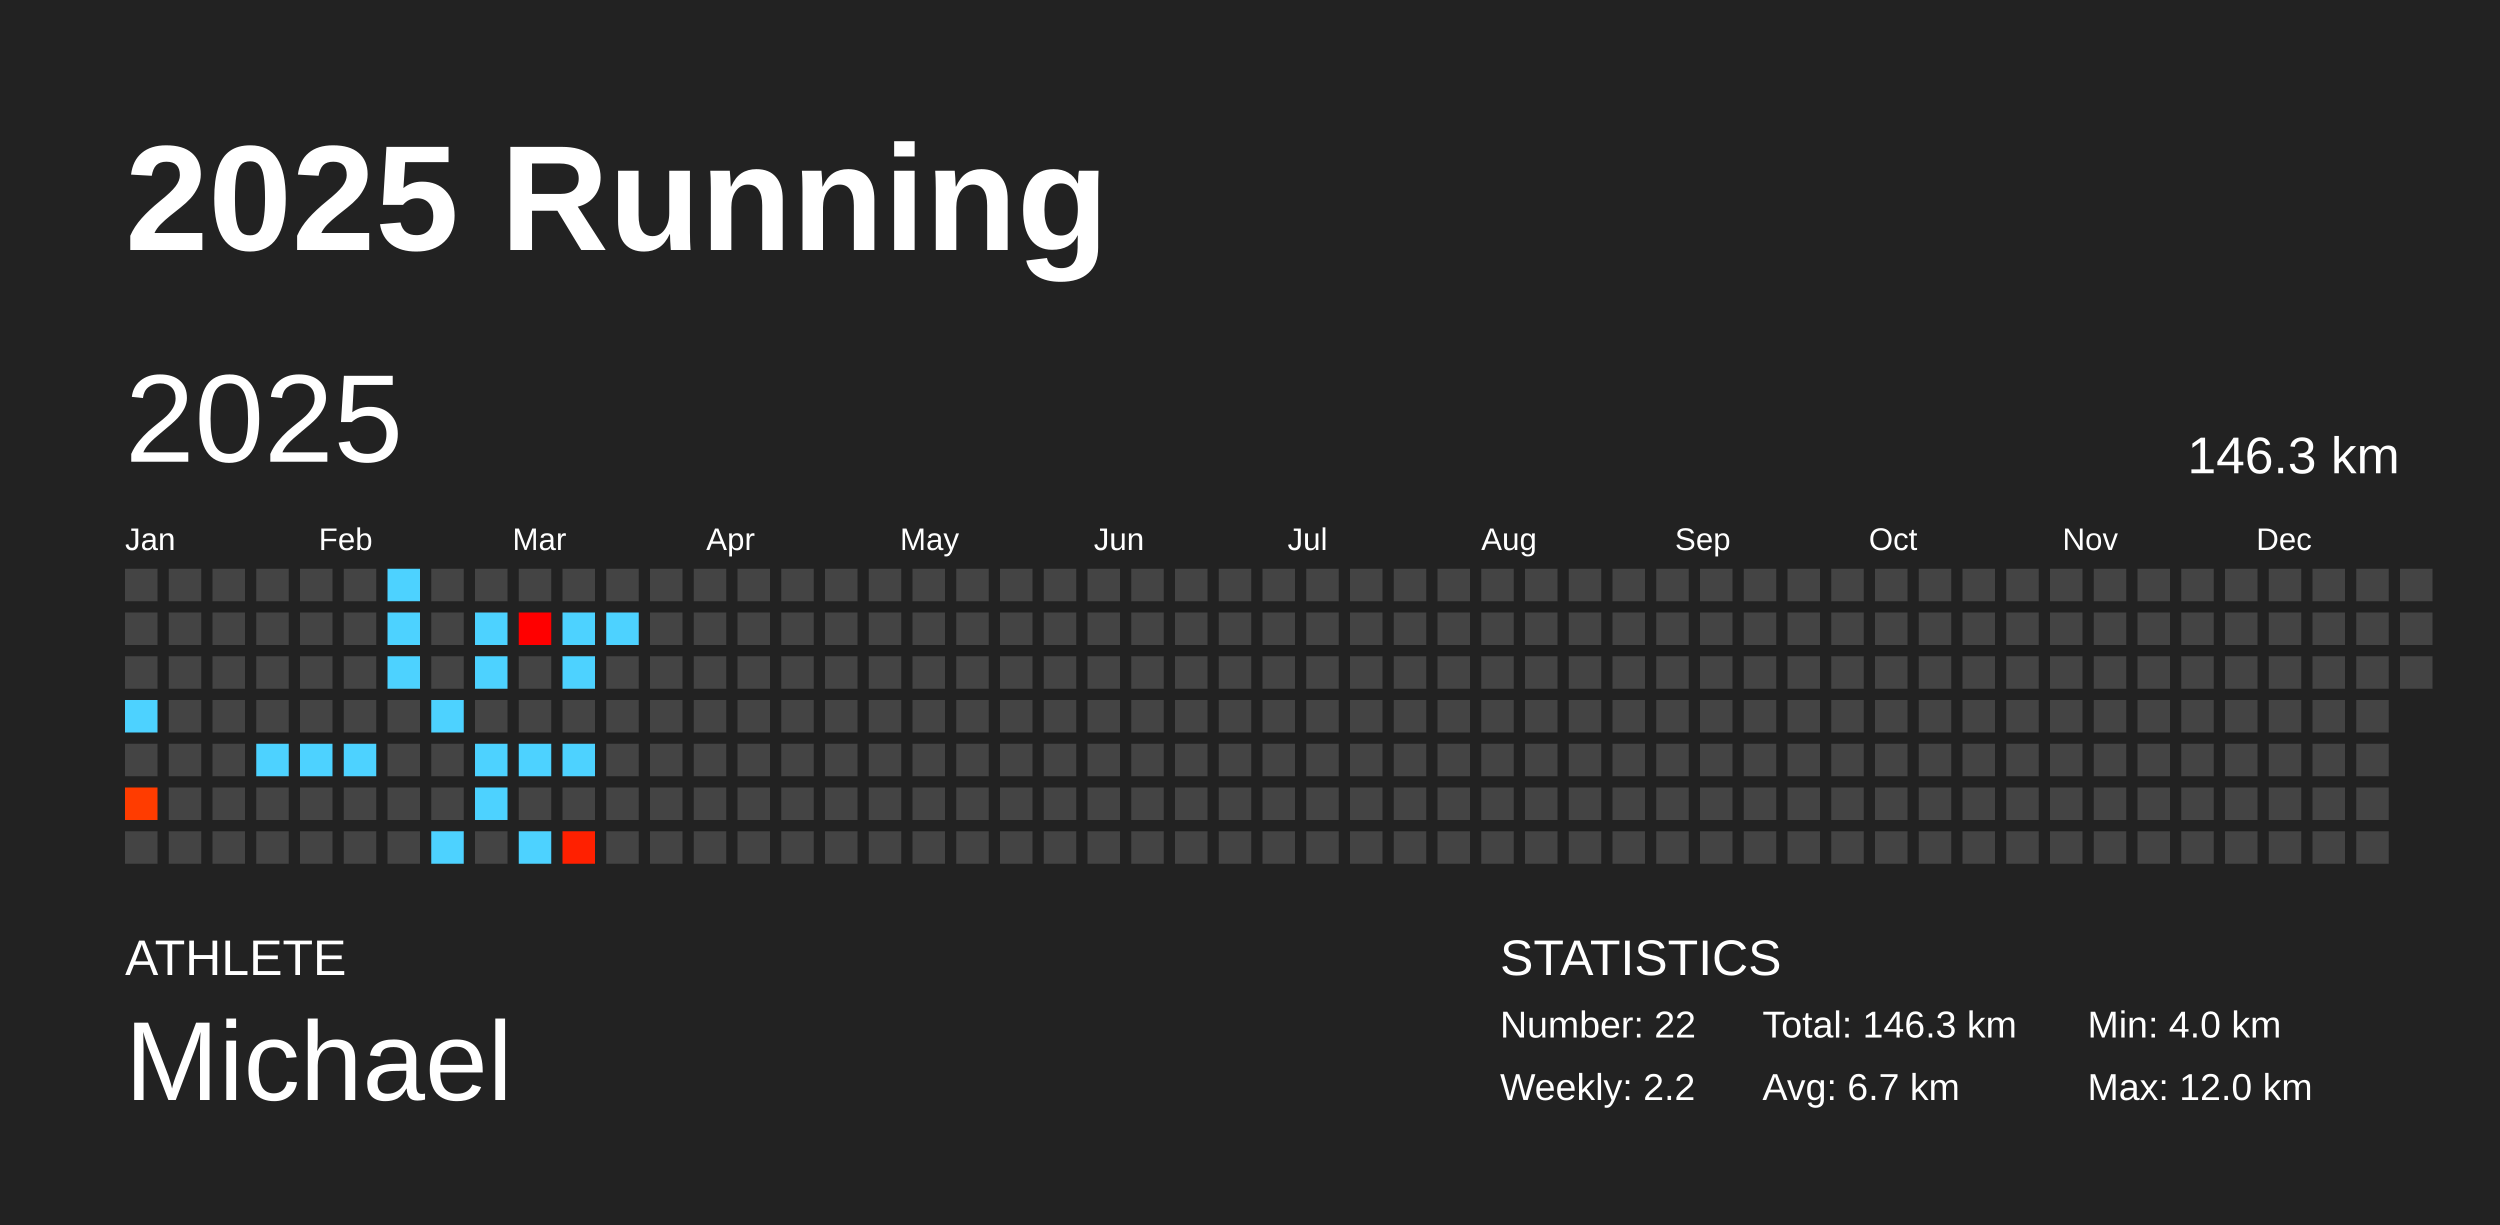
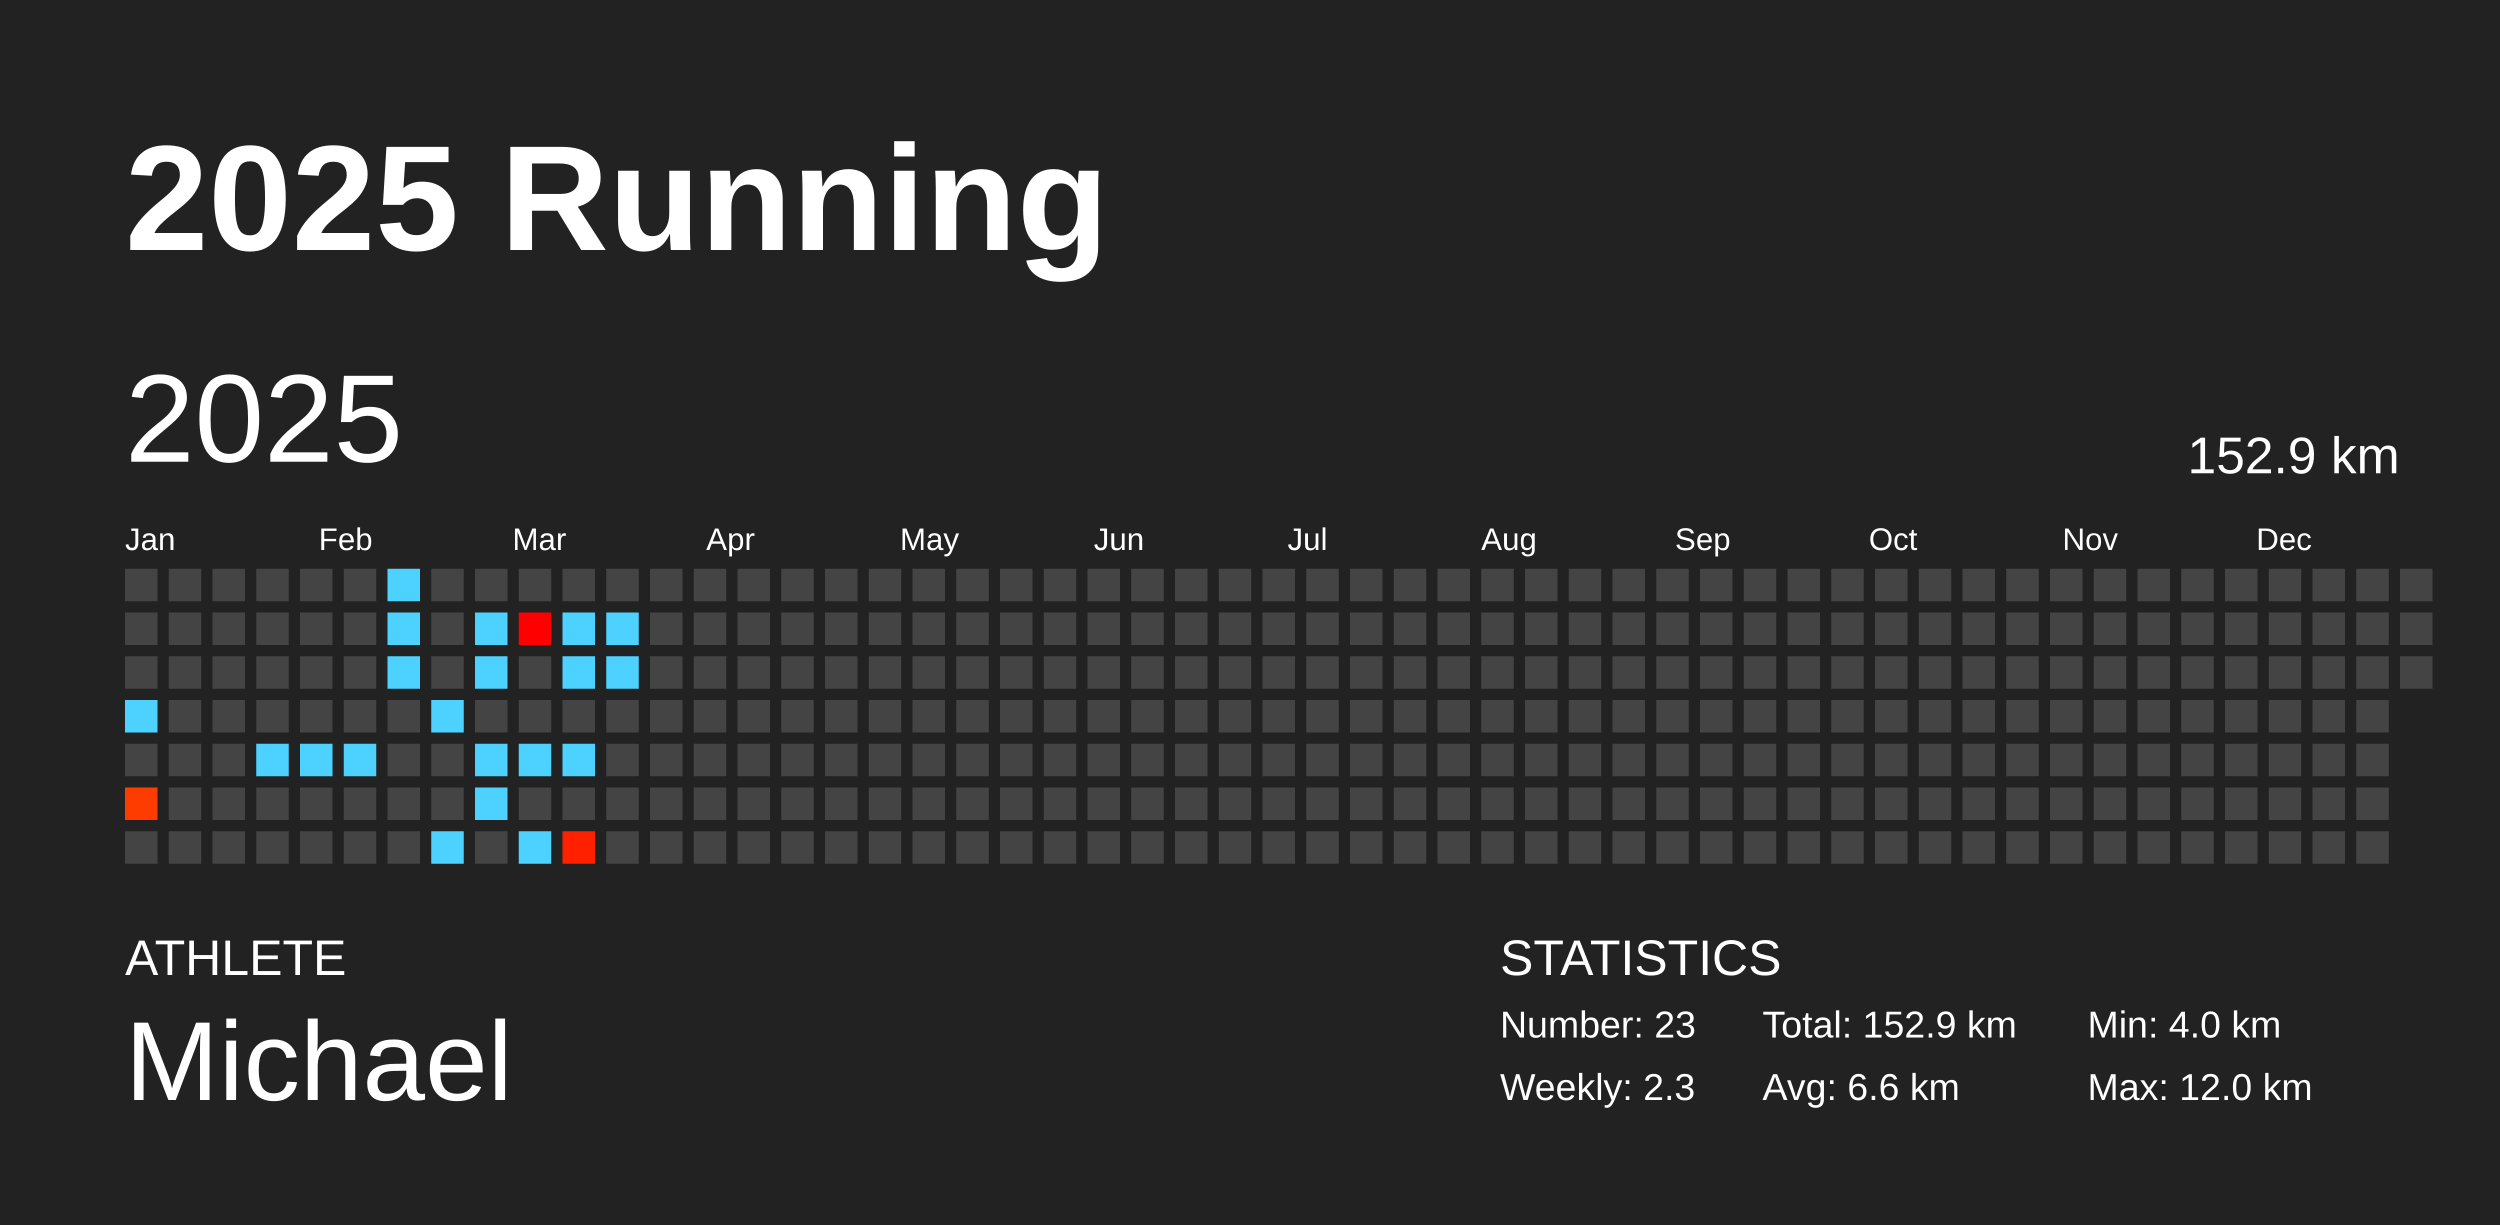
<svg xmlns="http://www.w3.org/2000/svg" baseProfile="full" height="98mm" version="1.1" viewBox="0,0,200,98" width="200mm">
  <defs />
  <rect fill="#222222" height="98" width="200" x="0" y="0" />
  <text fill="#FFFFFF" style="font-size:12px; font-family:Arial; font-weight:bold;" x="10" y="20">2025 Running</text>
  <text fill="#FFFFFF" style="font-size:4px; font-family:Arial" x="10" y="78">ATHLETE</text>
  <text fill="#FFFFFF" style="font-size:9px; font-family:Arial" x="10" y="88">Michael</text>
  <text fill="#FFFFFF" style="font-size:4px; font-family:Arial" x="120" y="78">STATISTICS</text>
-   <text fill="#FFFFFF" style="font-size:3px; font-family:Arial" x="120" y="83">Number: 22</text>
-   <text fill="#FFFFFF" style="font-size:3px; font-family:Arial" x="120" y="88">Weekly: 2.2</text>
-   <text fill="#FFFFFF" style="font-size:3px; font-family:Arial" x="141" y="83">Total: 146.3 km</text>
-   <text fill="#FFFFFF" style="font-size:3px; font-family:Arial" x="141" y="88">Avg: 6.7 km</text>
+   <text fill="#FFFFFF" style="font-size:3px; font-family:Arial" x="120" y="83">Number: 23</text>
+   <text fill="#FFFFFF" style="font-size:3px; font-family:Arial" x="120" y="88">Weekly: 2.3</text>
+   <text fill="#FFFFFF" style="font-size:3px; font-family:Arial" x="141" y="83">Total: 152.9 km</text>
+   <text fill="#FFFFFF" style="font-size:3px; font-family:Arial" x="141" y="88">Avg: 6.6 km</text>
  <text fill="#FFFFFF" style="font-size:3px; font-family:Arial" x="167" y="83">Min: 4.0 km</text>
  <text fill="#FFFFFF" style="font-size:3px; font-family:Arial" x="167" y="88">Max: 12.0 km</text>
  <text dominant-baseline="hanging" fill="#FFFFFF" style="font-size:10.0px; font-family:Arial;" x="10" y="30">2025</text>
-   <text dominant-baseline="hanging" fill="#FFFFFF" style="font-size:4.125px; font-family:Arial;" x="175" y="35">146.3 km</text>
+   <text dominant-baseline="hanging" fill="#FFFFFF" style="font-size:4.125px; font-family:Arial;" x="175" y="35">152.9 km</text>
  <text fill="#FFFFFF" style="font-size:2.5px; font-family:Arial" x="10.0" y="44">Jan</text>
  <text fill="#FFFFFF" style="font-size:2.5px; font-family:Arial" x="25.5" y="44">Feb</text>
  <text fill="#FFFFFF" style="font-size:2.5px; font-family:Arial" x="41.0" y="44">Mar</text>
  <text fill="#FFFFFF" style="font-size:2.5px; font-family:Arial" x="56.5" y="44">Apr</text>
  <text fill="#FFFFFF" style="font-size:2.5px; font-family:Arial" x="72.0" y="44">May</text>
  <text fill="#FFFFFF" style="font-size:2.5px; font-family:Arial" x="87.5" y="44">Jun</text>
  <text fill="#FFFFFF" style="font-size:2.5px; font-family:Arial" x="103.0" y="44">Jul</text>
  <text fill="#FFFFFF" style="font-size:2.5px; font-family:Arial" x="118.5" y="44">Aug</text>
  <text fill="#FFFFFF" style="font-size:2.5px; font-family:Arial" x="134.0" y="44">Sep</text>
  <text fill="#FFFFFF" style="font-size:2.5px; font-family:Arial" x="149.5" y="44">Oct</text>
  <text fill="#FFFFFF" style="font-size:2.5px; font-family:Arial" x="165.0" y="44">Nov</text>
  <text fill="#FFFFFF" style="font-size:2.5px; font-family:Arial" x="180.5" y="44">Dec</text>
  <rect fill="#444444" height="2.6" width="2.6" x="10.0" y="45.5" />
  <rect fill="#444444" height="2.6" width="2.6" x="10.0" y="49.0" />
  <rect fill="#444444" height="2.6" width="2.6" x="10.0" y="52.5" />
  <rect fill="#4dd2ff" height="2.6" width="2.6" x="10.0" y="56.0" />
  <rect fill="#444444" height="2.6" width="2.6" x="10.0" y="59.5" />
  <rect fill="#ff3c00" height="2.6" width="2.6" x="10.0" y="63.0" />
  <rect fill="#444444" height="2.6" width="2.6" x="10.0" y="66.5" />
  <rect fill="#444444" height="2.6" width="2.6" x="13.5" y="45.5" />
  <rect fill="#444444" height="2.6" width="2.6" x="13.5" y="49.0" />
  <rect fill="#444444" height="2.6" width="2.6" x="13.5" y="52.5" />
  <rect fill="#444444" height="2.6" width="2.6" x="13.5" y="56.0" />
  <rect fill="#444444" height="2.6" width="2.6" x="13.5" y="59.5" />
  <rect fill="#444444" height="2.6" width="2.6" x="13.5" y="63.0" />
  <rect fill="#444444" height="2.6" width="2.6" x="13.5" y="66.5" />
  <rect fill="#444444" height="2.6" width="2.6" x="17.0" y="45.5" />
  <rect fill="#444444" height="2.6" width="2.6" x="17.0" y="49.0" />
  <rect fill="#444444" height="2.6" width="2.6" x="17.0" y="52.5" />
  <rect fill="#444444" height="2.6" width="2.6" x="17.0" y="56.0" />
  <rect fill="#444444" height="2.6" width="2.6" x="17.0" y="59.5" />
  <rect fill="#444444" height="2.6" width="2.6" x="17.0" y="63.0" />
  <rect fill="#444444" height="2.6" width="2.6" x="17.0" y="66.5" />
  <rect fill="#444444" height="2.6" width="2.6" x="20.5" y="45.5" />
  <rect fill="#444444" height="2.6" width="2.6" x="20.5" y="49.0" />
  <rect fill="#444444" height="2.6" width="2.6" x="20.5" y="52.5" />
  <rect fill="#444444" height="2.6" width="2.6" x="20.5" y="56.0" />
  <rect fill="#4dd2ff" height="2.6" width="2.6" x="20.5" y="59.5" />
  <rect fill="#444444" height="2.6" width="2.6" x="20.5" y="63.0" />
  <rect fill="#444444" height="2.6" width="2.6" x="20.5" y="66.5" />
  <rect fill="#444444" height="2.6" width="2.6" x="24.0" y="45.5" />
  <rect fill="#444444" height="2.6" width="2.6" x="24.0" y="49.0" />
  <rect fill="#444444" height="2.6" width="2.6" x="24.0" y="52.5" />
  <rect fill="#444444" height="2.6" width="2.6" x="24.0" y="56.0" />
  <rect fill="#4dd2ff" height="2.6" width="2.6" x="24.0" y="59.5" />
  <rect fill="#444444" height="2.6" width="2.6" x="24.0" y="63.0" />
  <rect fill="#444444" height="2.6" width="2.6" x="24.0" y="66.5" />
  <rect fill="#444444" height="2.6" width="2.6" x="27.5" y="45.5" />
  <rect fill="#444444" height="2.6" width="2.6" x="27.5" y="49.0" />
  <rect fill="#444444" height="2.6" width="2.6" x="27.5" y="52.5" />
  <rect fill="#444444" height="2.6" width="2.6" x="27.5" y="56.0" />
  <rect fill="#4dd2ff" height="2.6" width="2.6" x="27.5" y="59.5" />
  <rect fill="#444444" height="2.6" width="2.6" x="27.5" y="63.0" />
  <rect fill="#444444" height="2.6" width="2.6" x="27.5" y="66.5" />
  <rect fill="#4dd2ff" height="2.6" width="2.6" x="31.0" y="45.5" />
  <rect fill="#4dd2ff" height="2.6" width="2.6" x="31.0" y="49.0" />
  <rect fill="#4dd2ff" height="2.6" width="2.6" x="31.0" y="52.5" />
  <rect fill="#444444" height="2.6" width="2.6" x="31.0" y="56.0" />
  <rect fill="#444444" height="2.6" width="2.6" x="31.0" y="59.5" />
  <rect fill="#444444" height="2.6" width="2.6" x="31.0" y="63.0" />
  <rect fill="#444444" height="2.6" width="2.6" x="31.0" y="66.5" />
  <rect fill="#444444" height="2.6" width="2.6" x="34.5" y="45.5" />
  <rect fill="#444444" height="2.6" width="2.6" x="34.5" y="49.0" />
  <rect fill="#444444" height="2.6" width="2.6" x="34.5" y="52.5" />
  <rect fill="#4dd2ff" height="2.6" width="2.6" x="34.5" y="56.0" />
  <rect fill="#444444" height="2.6" width="2.6" x="34.5" y="59.5" />
  <rect fill="#444444" height="2.6" width="2.6" x="34.5" y="63.0" />
  <rect fill="#4dd2ff" height="2.6" width="2.6" x="34.5" y="66.5" />
  <rect fill="#444444" height="2.6" width="2.6" x="38.0" y="45.5" />
  <rect fill="#4dd2ff" height="2.6" width="2.6" x="38.0" y="49.0" />
  <rect fill="#4dd2ff" height="2.6" width="2.6" x="38.0" y="52.5" />
  <rect fill="#444444" height="2.6" width="2.6" x="38.0" y="56.0" />
  <rect fill="#4dd2ff" height="2.6" width="2.6" x="38.0" y="59.5" />
  <rect fill="#4dd2ff" height="2.6" width="2.6" x="38.0" y="63.0" />
  <rect fill="#444444" height="2.6" width="2.6" x="38.0" y="66.5" />
  <rect fill="#444444" height="2.6" width="2.6" x="41.5" y="45.5" />
  <rect fill="#ff0000" height="2.6" width="2.6" x="41.5" y="49.0" />
  <rect fill="#444444" height="2.6" width="2.6" x="41.5" y="52.5" />
  <rect fill="#444444" height="2.6" width="2.6" x="41.5" y="56.0" />
  <rect fill="#4dd2ff" height="2.6" width="2.6" x="41.5" y="59.5" />
  <rect fill="#444444" height="2.6" width="2.6" x="41.5" y="63.0" />
  <rect fill="#4dd2ff" height="2.6" width="2.6" x="41.5" y="66.5" />
  <rect fill="#444444" height="2.6" width="2.6" x="45.0" y="45.5" />
  <rect fill="#4dd2ff" height="2.6" width="2.6" x="45.0" y="49.0" />
  <rect fill="#4dd2ff" height="2.6" width="2.6" x="45.0" y="52.5" />
  <rect fill="#444444" height="2.6" width="2.6" x="45.0" y="56.0" />
  <rect fill="#4dd2ff" height="2.6" width="2.6" x="45.0" y="59.5" />
  <rect fill="#444444" height="2.6" width="2.6" x="45.0" y="63.0" />
  <rect fill="#ff2000" height="2.6" width="2.6" x="45.0" y="66.5" />
  <rect fill="#444444" height="2.6" width="2.6" x="48.5" y="45.5" />
  <rect fill="#4dd2ff" height="2.6" width="2.6" x="48.5" y="49.0" />
-   <rect fill="#444444" height="2.6" width="2.6" x="48.5" y="52.5" />
+   <rect fill="#4dd2ff" height="2.6" width="2.6" x="48.5" y="52.5" />
  <rect fill="#444444" height="2.6" width="2.6" x="48.5" y="56.0" />
  <rect fill="#444444" height="2.6" width="2.6" x="48.5" y="59.5" />
  <rect fill="#444444" height="2.6" width="2.6" x="48.5" y="63.0" />
  <rect fill="#444444" height="2.6" width="2.6" x="48.5" y="66.5" />
  <rect fill="#444444" height="2.6" width="2.6" x="52.0" y="45.5" />
  <rect fill="#444444" height="2.6" width="2.6" x="52.0" y="49.0" />
  <rect fill="#444444" height="2.6" width="2.6" x="52.0" y="52.5" />
  <rect fill="#444444" height="2.6" width="2.6" x="52.0" y="56.0" />
  <rect fill="#444444" height="2.6" width="2.6" x="52.0" y="59.5" />
  <rect fill="#444444" height="2.6" width="2.6" x="52.0" y="63.0" />
  <rect fill="#444444" height="2.6" width="2.6" x="52.0" y="66.5" />
  <rect fill="#444444" height="2.6" width="2.6" x="55.5" y="45.5" />
  <rect fill="#444444" height="2.6" width="2.6" x="55.5" y="49.0" />
  <rect fill="#444444" height="2.6" width="2.6" x="55.5" y="52.5" />
  <rect fill="#444444" height="2.6" width="2.6" x="55.5" y="56.0" />
  <rect fill="#444444" height="2.6" width="2.6" x="55.5" y="59.5" />
  <rect fill="#444444" height="2.6" width="2.6" x="55.5" y="63.0" />
  <rect fill="#444444" height="2.6" width="2.6" x="55.5" y="66.5" />
  <rect fill="#444444" height="2.6" width="2.6" x="59.0" y="45.5" />
  <rect fill="#444444" height="2.6" width="2.6" x="59.0" y="49.0" />
  <rect fill="#444444" height="2.6" width="2.6" x="59.0" y="52.5" />
  <rect fill="#444444" height="2.6" width="2.6" x="59.0" y="56.0" />
  <rect fill="#444444" height="2.6" width="2.6" x="59.0" y="59.5" />
  <rect fill="#444444" height="2.6" width="2.6" x="59.0" y="63.0" />
  <rect fill="#444444" height="2.6" width="2.6" x="59.0" y="66.5" />
  <rect fill="#444444" height="2.6" width="2.6" x="62.5" y="45.5" />
  <rect fill="#444444" height="2.6" width="2.6" x="62.5" y="49.0" />
  <rect fill="#444444" height="2.6" width="2.6" x="62.5" y="52.5" />
  <rect fill="#444444" height="2.6" width="2.6" x="62.5" y="56.0" />
  <rect fill="#444444" height="2.6" width="2.6" x="62.5" y="59.5" />
  <rect fill="#444444" height="2.6" width="2.6" x="62.5" y="63.0" />
  <rect fill="#444444" height="2.6" width="2.6" x="62.5" y="66.5" />
  <rect fill="#444444" height="2.6" width="2.6" x="66.0" y="45.5" />
  <rect fill="#444444" height="2.6" width="2.6" x="66.0" y="49.0" />
  <rect fill="#444444" height="2.6" width="2.6" x="66.0" y="52.5" />
  <rect fill="#444444" height="2.6" width="2.6" x="66.0" y="56.0" />
  <rect fill="#444444" height="2.6" width="2.6" x="66.0" y="59.5" />
  <rect fill="#444444" height="2.6" width="2.6" x="66.0" y="63.0" />
  <rect fill="#444444" height="2.6" width="2.6" x="66.0" y="66.5" />
  <rect fill="#444444" height="2.6" width="2.6" x="69.5" y="45.5" />
  <rect fill="#444444" height="2.6" width="2.6" x="69.5" y="49.0" />
  <rect fill="#444444" height="2.6" width="2.6" x="69.5" y="52.5" />
  <rect fill="#444444" height="2.6" width="2.6" x="69.5" y="56.0" />
  <rect fill="#444444" height="2.6" width="2.6" x="69.5" y="59.5" />
  <rect fill="#444444" height="2.6" width="2.6" x="69.5" y="63.0" />
  <rect fill="#444444" height="2.6" width="2.6" x="69.5" y="66.5" />
  <rect fill="#444444" height="2.6" width="2.6" x="73.0" y="45.5" />
  <rect fill="#444444" height="2.6" width="2.6" x="73.0" y="49.0" />
  <rect fill="#444444" height="2.6" width="2.6" x="73.0" y="52.5" />
  <rect fill="#444444" height="2.6" width="2.6" x="73.0" y="56.0" />
  <rect fill="#444444" height="2.6" width="2.6" x="73.0" y="59.5" />
  <rect fill="#444444" height="2.6" width="2.6" x="73.0" y="63.0" />
  <rect fill="#444444" height="2.6" width="2.6" x="73.0" y="66.5" />
  <rect fill="#444444" height="2.6" width="2.6" x="76.5" y="45.5" />
  <rect fill="#444444" height="2.6" width="2.6" x="76.5" y="49.0" />
  <rect fill="#444444" height="2.6" width="2.6" x="76.5" y="52.5" />
  <rect fill="#444444" height="2.6" width="2.6" x="76.5" y="56.0" />
  <rect fill="#444444" height="2.6" width="2.6" x="76.5" y="59.5" />
  <rect fill="#444444" height="2.6" width="2.6" x="76.5" y="63.0" />
  <rect fill="#444444" height="2.6" width="2.6" x="76.5" y="66.5" />
  <rect fill="#444444" height="2.6" width="2.6" x="80.0" y="45.5" />
  <rect fill="#444444" height="2.6" width="2.6" x="80.0" y="49.0" />
  <rect fill="#444444" height="2.6" width="2.6" x="80.0" y="52.5" />
  <rect fill="#444444" height="2.6" width="2.6" x="80.0" y="56.0" />
  <rect fill="#444444" height="2.6" width="2.6" x="80.0" y="59.5" />
  <rect fill="#444444" height="2.6" width="2.6" x="80.0" y="63.0" />
  <rect fill="#444444" height="2.6" width="2.6" x="80.0" y="66.5" />
  <rect fill="#444444" height="2.6" width="2.6" x="83.5" y="45.5" />
  <rect fill="#444444" height="2.6" width="2.6" x="83.5" y="49.0" />
  <rect fill="#444444" height="2.6" width="2.6" x="83.5" y="52.5" />
  <rect fill="#444444" height="2.6" width="2.6" x="83.5" y="56.0" />
  <rect fill="#444444" height="2.6" width="2.6" x="83.5" y="59.5" />
  <rect fill="#444444" height="2.6" width="2.6" x="83.5" y="63.0" />
  <rect fill="#444444" height="2.6" width="2.6" x="83.5" y="66.5" />
  <rect fill="#444444" height="2.6" width="2.6" x="87.0" y="45.5" />
  <rect fill="#444444" height="2.6" width="2.6" x="87.0" y="49.0" />
  <rect fill="#444444" height="2.6" width="2.6" x="87.0" y="52.5" />
  <rect fill="#444444" height="2.6" width="2.6" x="87.0" y="56.0" />
  <rect fill="#444444" height="2.6" width="2.6" x="87.0" y="59.5" />
  <rect fill="#444444" height="2.6" width="2.6" x="87.0" y="63.0" />
  <rect fill="#444444" height="2.6" width="2.6" x="87.0" y="66.5" />
  <rect fill="#444444" height="2.6" width="2.6" x="90.5" y="45.5" />
  <rect fill="#444444" height="2.6" width="2.6" x="90.5" y="49.0" />
  <rect fill="#444444" height="2.6" width="2.6" x="90.5" y="52.5" />
  <rect fill="#444444" height="2.6" width="2.6" x="90.5" y="56.0" />
  <rect fill="#444444" height="2.6" width="2.6" x="90.5" y="59.5" />
  <rect fill="#444444" height="2.6" width="2.6" x="90.5" y="63.0" />
  <rect fill="#444444" height="2.6" width="2.6" x="90.5" y="66.5" />
  <rect fill="#444444" height="2.6" width="2.6" x="94.0" y="45.5" />
  <rect fill="#444444" height="2.6" width="2.6" x="94.0" y="49.0" />
  <rect fill="#444444" height="2.6" width="2.6" x="94.0" y="52.5" />
  <rect fill="#444444" height="2.6" width="2.6" x="94.0" y="56.0" />
  <rect fill="#444444" height="2.6" width="2.6" x="94.0" y="59.5" />
  <rect fill="#444444" height="2.6" width="2.6" x="94.0" y="63.0" />
  <rect fill="#444444" height="2.6" width="2.6" x="94.0" y="66.5" />
  <rect fill="#444444" height="2.6" width="2.6" x="97.5" y="45.5" />
  <rect fill="#444444" height="2.6" width="2.6" x="97.5" y="49.0" />
  <rect fill="#444444" height="2.6" width="2.6" x="97.5" y="52.5" />
  <rect fill="#444444" height="2.6" width="2.6" x="97.5" y="56.0" />
  <rect fill="#444444" height="2.6" width="2.6" x="97.5" y="59.5" />
  <rect fill="#444444" height="2.6" width="2.6" x="97.5" y="63.0" />
  <rect fill="#444444" height="2.6" width="2.6" x="97.5" y="66.5" />
  <rect fill="#444444" height="2.6" width="2.6" x="101.0" y="45.5" />
  <rect fill="#444444" height="2.6" width="2.6" x="101.0" y="49.0" />
  <rect fill="#444444" height="2.6" width="2.6" x="101.0" y="52.5" />
  <rect fill="#444444" height="2.6" width="2.6" x="101.0" y="56.0" />
  <rect fill="#444444" height="2.6" width="2.6" x="101.0" y="59.5" />
  <rect fill="#444444" height="2.6" width="2.6" x="101.0" y="63.0" />
  <rect fill="#444444" height="2.6" width="2.6" x="101.0" y="66.5" />
  <rect fill="#444444" height="2.6" width="2.6" x="104.5" y="45.5" />
  <rect fill="#444444" height="2.6" width="2.6" x="104.5" y="49.0" />
  <rect fill="#444444" height="2.6" width="2.6" x="104.5" y="52.5" />
  <rect fill="#444444" height="2.6" width="2.6" x="104.5" y="56.0" />
  <rect fill="#444444" height="2.6" width="2.6" x="104.5" y="59.5" />
  <rect fill="#444444" height="2.6" width="2.6" x="104.5" y="63.0" />
  <rect fill="#444444" height="2.6" width="2.6" x="104.5" y="66.5" />
  <rect fill="#444444" height="2.6" width="2.6" x="108.0" y="45.5" />
  <rect fill="#444444" height="2.6" width="2.6" x="108.0" y="49.0" />
  <rect fill="#444444" height="2.6" width="2.6" x="108.0" y="52.5" />
  <rect fill="#444444" height="2.6" width="2.6" x="108.0" y="56.0" />
  <rect fill="#444444" height="2.6" width="2.6" x="108.0" y="59.5" />
  <rect fill="#444444" height="2.6" width="2.6" x="108.0" y="63.0" />
  <rect fill="#444444" height="2.6" width="2.6" x="108.0" y="66.5" />
  <rect fill="#444444" height="2.6" width="2.6" x="111.5" y="45.5" />
  <rect fill="#444444" height="2.6" width="2.6" x="111.5" y="49.0" />
  <rect fill="#444444" height="2.6" width="2.6" x="111.5" y="52.5" />
  <rect fill="#444444" height="2.6" width="2.6" x="111.5" y="56.0" />
  <rect fill="#444444" height="2.6" width="2.6" x="111.5" y="59.5" />
  <rect fill="#444444" height="2.6" width="2.6" x="111.5" y="63.0" />
  <rect fill="#444444" height="2.6" width="2.6" x="111.5" y="66.5" />
  <rect fill="#444444" height="2.6" width="2.6" x="115.0" y="45.5" />
  <rect fill="#444444" height="2.6" width="2.6" x="115.0" y="49.0" />
  <rect fill="#444444" height="2.6" width="2.6" x="115.0" y="52.5" />
  <rect fill="#444444" height="2.6" width="2.6" x="115.0" y="56.0" />
  <rect fill="#444444" height="2.6" width="2.6" x="115.0" y="59.5" />
  <rect fill="#444444" height="2.6" width="2.6" x="115.0" y="63.0" />
  <rect fill="#444444" height="2.6" width="2.6" x="115.0" y="66.5" />
  <rect fill="#444444" height="2.6" width="2.6" x="118.5" y="45.5" />
  <rect fill="#444444" height="2.6" width="2.6" x="118.5" y="49.0" />
  <rect fill="#444444" height="2.6" width="2.6" x="118.5" y="52.5" />
  <rect fill="#444444" height="2.6" width="2.6" x="118.5" y="56.0" />
  <rect fill="#444444" height="2.6" width="2.6" x="118.5" y="59.5" />
  <rect fill="#444444" height="2.6" width="2.6" x="118.5" y="63.0" />
  <rect fill="#444444" height="2.6" width="2.6" x="118.5" y="66.5" />
  <rect fill="#444444" height="2.6" width="2.6" x="122.0" y="45.5" />
  <rect fill="#444444" height="2.6" width="2.6" x="122.0" y="49.0" />
  <rect fill="#444444" height="2.6" width="2.6" x="122.0" y="52.5" />
  <rect fill="#444444" height="2.6" width="2.6" x="122.0" y="56.0" />
  <rect fill="#444444" height="2.6" width="2.6" x="122.0" y="59.5" />
  <rect fill="#444444" height="2.6" width="2.6" x="122.0" y="63.0" />
  <rect fill="#444444" height="2.6" width="2.6" x="122.0" y="66.5" />
  <rect fill="#444444" height="2.6" width="2.6" x="125.5" y="45.5" />
  <rect fill="#444444" height="2.6" width="2.6" x="125.5" y="49.0" />
  <rect fill="#444444" height="2.6" width="2.6" x="125.5" y="52.5" />
  <rect fill="#444444" height="2.6" width="2.6" x="125.5" y="56.0" />
  <rect fill="#444444" height="2.6" width="2.6" x="125.5" y="59.5" />
  <rect fill="#444444" height="2.6" width="2.6" x="125.5" y="63.0" />
  <rect fill="#444444" height="2.6" width="2.6" x="125.5" y="66.5" />
  <rect fill="#444444" height="2.6" width="2.6" x="129.0" y="45.5" />
  <rect fill="#444444" height="2.6" width="2.6" x="129.0" y="49.0" />
  <rect fill="#444444" height="2.6" width="2.6" x="129.0" y="52.5" />
  <rect fill="#444444" height="2.6" width="2.6" x="129.0" y="56.0" />
  <rect fill="#444444" height="2.6" width="2.6" x="129.0" y="59.5" />
  <rect fill="#444444" height="2.6" width="2.6" x="129.0" y="63.0" />
  <rect fill="#444444" height="2.6" width="2.6" x="129.0" y="66.5" />
  <rect fill="#444444" height="2.6" width="2.6" x="132.5" y="45.5" />
  <rect fill="#444444" height="2.6" width="2.6" x="132.5" y="49.0" />
  <rect fill="#444444" height="2.6" width="2.6" x="132.5" y="52.5" />
  <rect fill="#444444" height="2.6" width="2.6" x="132.5" y="56.0" />
  <rect fill="#444444" height="2.6" width="2.6" x="132.5" y="59.5" />
  <rect fill="#444444" height="2.6" width="2.6" x="132.5" y="63.0" />
  <rect fill="#444444" height="2.6" width="2.6" x="132.5" y="66.5" />
  <rect fill="#444444" height="2.6" width="2.6" x="136.0" y="45.5" />
  <rect fill="#444444" height="2.6" width="2.6" x="136.0" y="49.0" />
  <rect fill="#444444" height="2.6" width="2.6" x="136.0" y="52.5" />
  <rect fill="#444444" height="2.6" width="2.6" x="136.0" y="56.0" />
  <rect fill="#444444" height="2.6" width="2.6" x="136.0" y="59.5" />
  <rect fill="#444444" height="2.6" width="2.6" x="136.0" y="63.0" />
  <rect fill="#444444" height="2.6" width="2.6" x="136.0" y="66.5" />
  <rect fill="#444444" height="2.6" width="2.6" x="139.5" y="45.5" />
  <rect fill="#444444" height="2.6" width="2.6" x="139.5" y="49.0" />
  <rect fill="#444444" height="2.6" width="2.6" x="139.5" y="52.5" />
  <rect fill="#444444" height="2.6" width="2.6" x="139.5" y="56.0" />
  <rect fill="#444444" height="2.6" width="2.6" x="139.5" y="59.5" />
  <rect fill="#444444" height="2.6" width="2.6" x="139.5" y="63.0" />
  <rect fill="#444444" height="2.6" width="2.6" x="139.5" y="66.5" />
  <rect fill="#444444" height="2.6" width="2.6" x="143.0" y="45.5" />
  <rect fill="#444444" height="2.6" width="2.6" x="143.0" y="49.0" />
  <rect fill="#444444" height="2.6" width="2.6" x="143.0" y="52.5" />
  <rect fill="#444444" height="2.6" width="2.6" x="143.0" y="56.0" />
  <rect fill="#444444" height="2.6" width="2.6" x="143.0" y="59.5" />
  <rect fill="#444444" height="2.6" width="2.6" x="143.0" y="63.0" />
  <rect fill="#444444" height="2.6" width="2.6" x="143.0" y="66.5" />
  <rect fill="#444444" height="2.6" width="2.6" x="146.5" y="45.5" />
  <rect fill="#444444" height="2.6" width="2.6" x="146.5" y="49.0" />
  <rect fill="#444444" height="2.6" width="2.6" x="146.5" y="52.5" />
  <rect fill="#444444" height="2.6" width="2.6" x="146.5" y="56.0" />
  <rect fill="#444444" height="2.6" width="2.6" x="146.5" y="59.5" />
  <rect fill="#444444" height="2.6" width="2.6" x="146.5" y="63.0" />
  <rect fill="#444444" height="2.6" width="2.6" x="146.5" y="66.5" />
  <rect fill="#444444" height="2.6" width="2.6" x="150.0" y="45.5" />
  <rect fill="#444444" height="2.6" width="2.6" x="150.0" y="49.0" />
  <rect fill="#444444" height="2.6" width="2.6" x="150.0" y="52.5" />
  <rect fill="#444444" height="2.6" width="2.6" x="150.0" y="56.0" />
  <rect fill="#444444" height="2.6" width="2.6" x="150.0" y="59.5" />
  <rect fill="#444444" height="2.6" width="2.6" x="150.0" y="63.0" />
  <rect fill="#444444" height="2.6" width="2.6" x="150.0" y="66.5" />
  <rect fill="#444444" height="2.6" width="2.6" x="153.5" y="45.5" />
  <rect fill="#444444" height="2.6" width="2.6" x="153.5" y="49.0" />
  <rect fill="#444444" height="2.6" width="2.6" x="153.5" y="52.5" />
  <rect fill="#444444" height="2.6" width="2.6" x="153.5" y="56.0" />
  <rect fill="#444444" height="2.6" width="2.6" x="153.5" y="59.5" />
  <rect fill="#444444" height="2.6" width="2.6" x="153.5" y="63.0" />
  <rect fill="#444444" height="2.6" width="2.6" x="153.5" y="66.5" />
  <rect fill="#444444" height="2.6" width="2.6" x="157.0" y="45.5" />
  <rect fill="#444444" height="2.6" width="2.6" x="157.0" y="49.0" />
  <rect fill="#444444" height="2.6" width="2.6" x="157.0" y="52.5" />
  <rect fill="#444444" height="2.6" width="2.6" x="157.0" y="56.0" />
  <rect fill="#444444" height="2.6" width="2.6" x="157.0" y="59.5" />
  <rect fill="#444444" height="2.6" width="2.6" x="157.0" y="63.0" />
  <rect fill="#444444" height="2.6" width="2.6" x="157.0" y="66.5" />
  <rect fill="#444444" height="2.6" width="2.6" x="160.5" y="45.5" />
  <rect fill="#444444" height="2.6" width="2.6" x="160.5" y="49.0" />
  <rect fill="#444444" height="2.6" width="2.6" x="160.5" y="52.5" />
  <rect fill="#444444" height="2.6" width="2.6" x="160.5" y="56.0" />
  <rect fill="#444444" height="2.6" width="2.6" x="160.5" y="59.5" />
  <rect fill="#444444" height="2.6" width="2.6" x="160.5" y="63.0" />
  <rect fill="#444444" height="2.6" width="2.6" x="160.5" y="66.5" />
  <rect fill="#444444" height="2.6" width="2.6" x="164.0" y="45.5" />
  <rect fill="#444444" height="2.6" width="2.6" x="164.0" y="49.0" />
  <rect fill="#444444" height="2.6" width="2.6" x="164.0" y="52.5" />
  <rect fill="#444444" height="2.6" width="2.6" x="164.0" y="56.0" />
  <rect fill="#444444" height="2.6" width="2.6" x="164.0" y="59.5" />
  <rect fill="#444444" height="2.6" width="2.6" x="164.0" y="63.0" />
  <rect fill="#444444" height="2.6" width="2.6" x="164.0" y="66.5" />
  <rect fill="#444444" height="2.6" width="2.6" x="167.5" y="45.5" />
  <rect fill="#444444" height="2.6" width="2.6" x="167.5" y="49.0" />
  <rect fill="#444444" height="2.6" width="2.6" x="167.5" y="52.5" />
  <rect fill="#444444" height="2.6" width="2.6" x="167.5" y="56.0" />
  <rect fill="#444444" height="2.6" width="2.6" x="167.5" y="59.5" />
  <rect fill="#444444" height="2.6" width="2.6" x="167.5" y="63.0" />
  <rect fill="#444444" height="2.6" width="2.6" x="167.5" y="66.5" />
  <rect fill="#444444" height="2.6" width="2.6" x="171.0" y="45.5" />
  <rect fill="#444444" height="2.6" width="2.6" x="171.0" y="49.0" />
  <rect fill="#444444" height="2.6" width="2.6" x="171.0" y="52.5" />
  <rect fill="#444444" height="2.6" width="2.6" x="171.0" y="56.0" />
  <rect fill="#444444" height="2.6" width="2.6" x="171.0" y="59.5" />
  <rect fill="#444444" height="2.6" width="2.6" x="171.0" y="63.0" />
  <rect fill="#444444" height="2.6" width="2.6" x="171.0" y="66.5" />
  <rect fill="#444444" height="2.6" width="2.6" x="174.5" y="45.5" />
  <rect fill="#444444" height="2.6" width="2.6" x="174.5" y="49.0" />
  <rect fill="#444444" height="2.6" width="2.6" x="174.5" y="52.5" />
  <rect fill="#444444" height="2.6" width="2.6" x="174.5" y="56.0" />
  <rect fill="#444444" height="2.6" width="2.6" x="174.5" y="59.5" />
  <rect fill="#444444" height="2.6" width="2.6" x="174.5" y="63.0" />
  <rect fill="#444444" height="2.6" width="2.6" x="174.5" y="66.5" />
  <rect fill="#444444" height="2.6" width="2.6" x="178.0" y="45.5" />
  <rect fill="#444444" height="2.6" width="2.6" x="178.0" y="49.0" />
  <rect fill="#444444" height="2.6" width="2.6" x="178.0" y="52.5" />
  <rect fill="#444444" height="2.6" width="2.6" x="178.0" y="56.0" />
  <rect fill="#444444" height="2.6" width="2.6" x="178.0" y="59.5" />
  <rect fill="#444444" height="2.6" width="2.6" x="178.0" y="63.0" />
  <rect fill="#444444" height="2.6" width="2.6" x="178.0" y="66.5" />
  <rect fill="#444444" height="2.6" width="2.6" x="181.5" y="45.5" />
  <rect fill="#444444" height="2.6" width="2.6" x="181.5" y="49.0" />
  <rect fill="#444444" height="2.6" width="2.6" x="181.5" y="52.5" />
  <rect fill="#444444" height="2.6" width="2.6" x="181.5" y="56.0" />
  <rect fill="#444444" height="2.6" width="2.6" x="181.5" y="59.5" />
  <rect fill="#444444" height="2.6" width="2.6" x="181.5" y="63.0" />
  <rect fill="#444444" height="2.6" width="2.6" x="181.5" y="66.5" />
  <rect fill="#444444" height="2.6" width="2.6" x="185.0" y="45.5" />
  <rect fill="#444444" height="2.6" width="2.6" x="185.0" y="49.0" />
  <rect fill="#444444" height="2.6" width="2.6" x="185.0" y="52.5" />
  <rect fill="#444444" height="2.6" width="2.6" x="185.0" y="56.0" />
  <rect fill="#444444" height="2.6" width="2.6" x="185.0" y="59.5" />
  <rect fill="#444444" height="2.6" width="2.6" x="185.0" y="63.0" />
  <rect fill="#444444" height="2.6" width="2.6" x="185.0" y="66.5" />
  <rect fill="#444444" height="2.6" width="2.6" x="188.5" y="45.5" />
  <rect fill="#444444" height="2.6" width="2.6" x="188.5" y="49.0" />
  <rect fill="#444444" height="2.6" width="2.6" x="188.5" y="52.5" />
  <rect fill="#444444" height="2.6" width="2.6" x="188.5" y="56.0" />
  <rect fill="#444444" height="2.6" width="2.6" x="188.5" y="59.5" />
  <rect fill="#444444" height="2.6" width="2.6" x="188.5" y="63.0" />
  <rect fill="#444444" height="2.6" width="2.6" x="188.5" y="66.5" />
  <rect fill="#444444" height="2.6" width="2.6" x="192.0" y="45.5" />
  <rect fill="#444444" height="2.6" width="2.6" x="192.0" y="49.0" />
  <rect fill="#444444" height="2.6" width="2.6" x="192.0" y="52.5" />
</svg>
